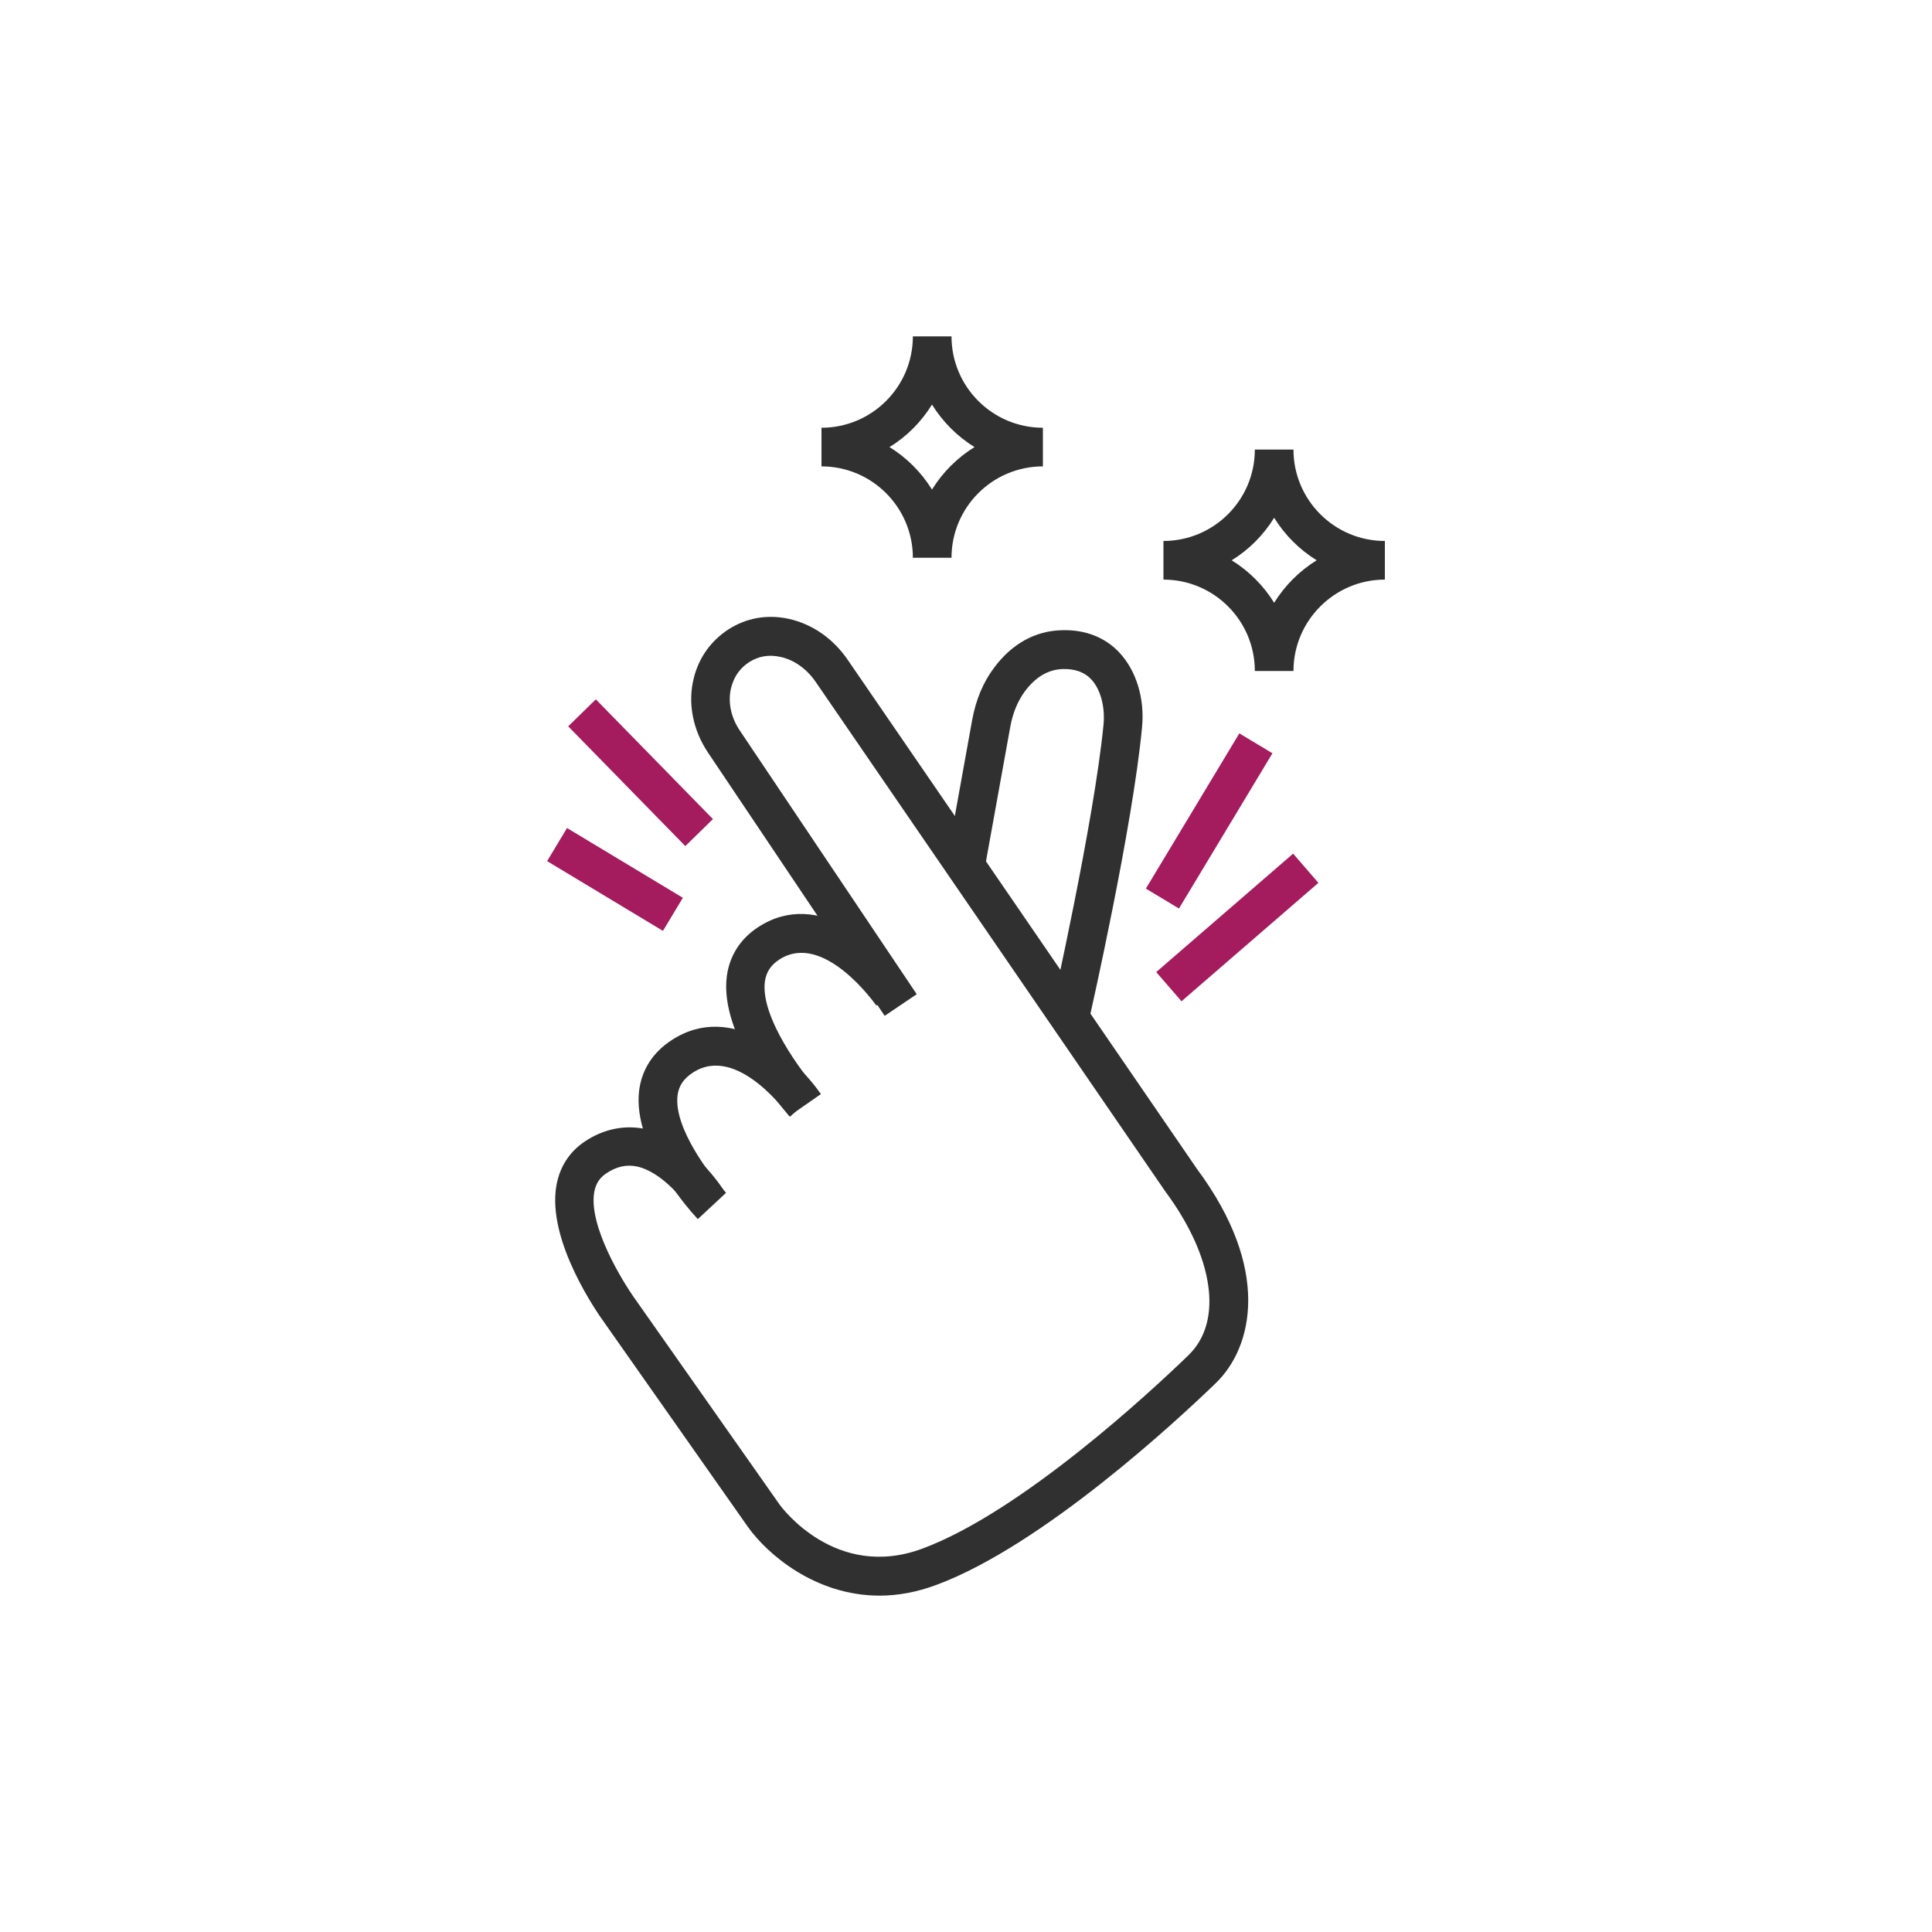
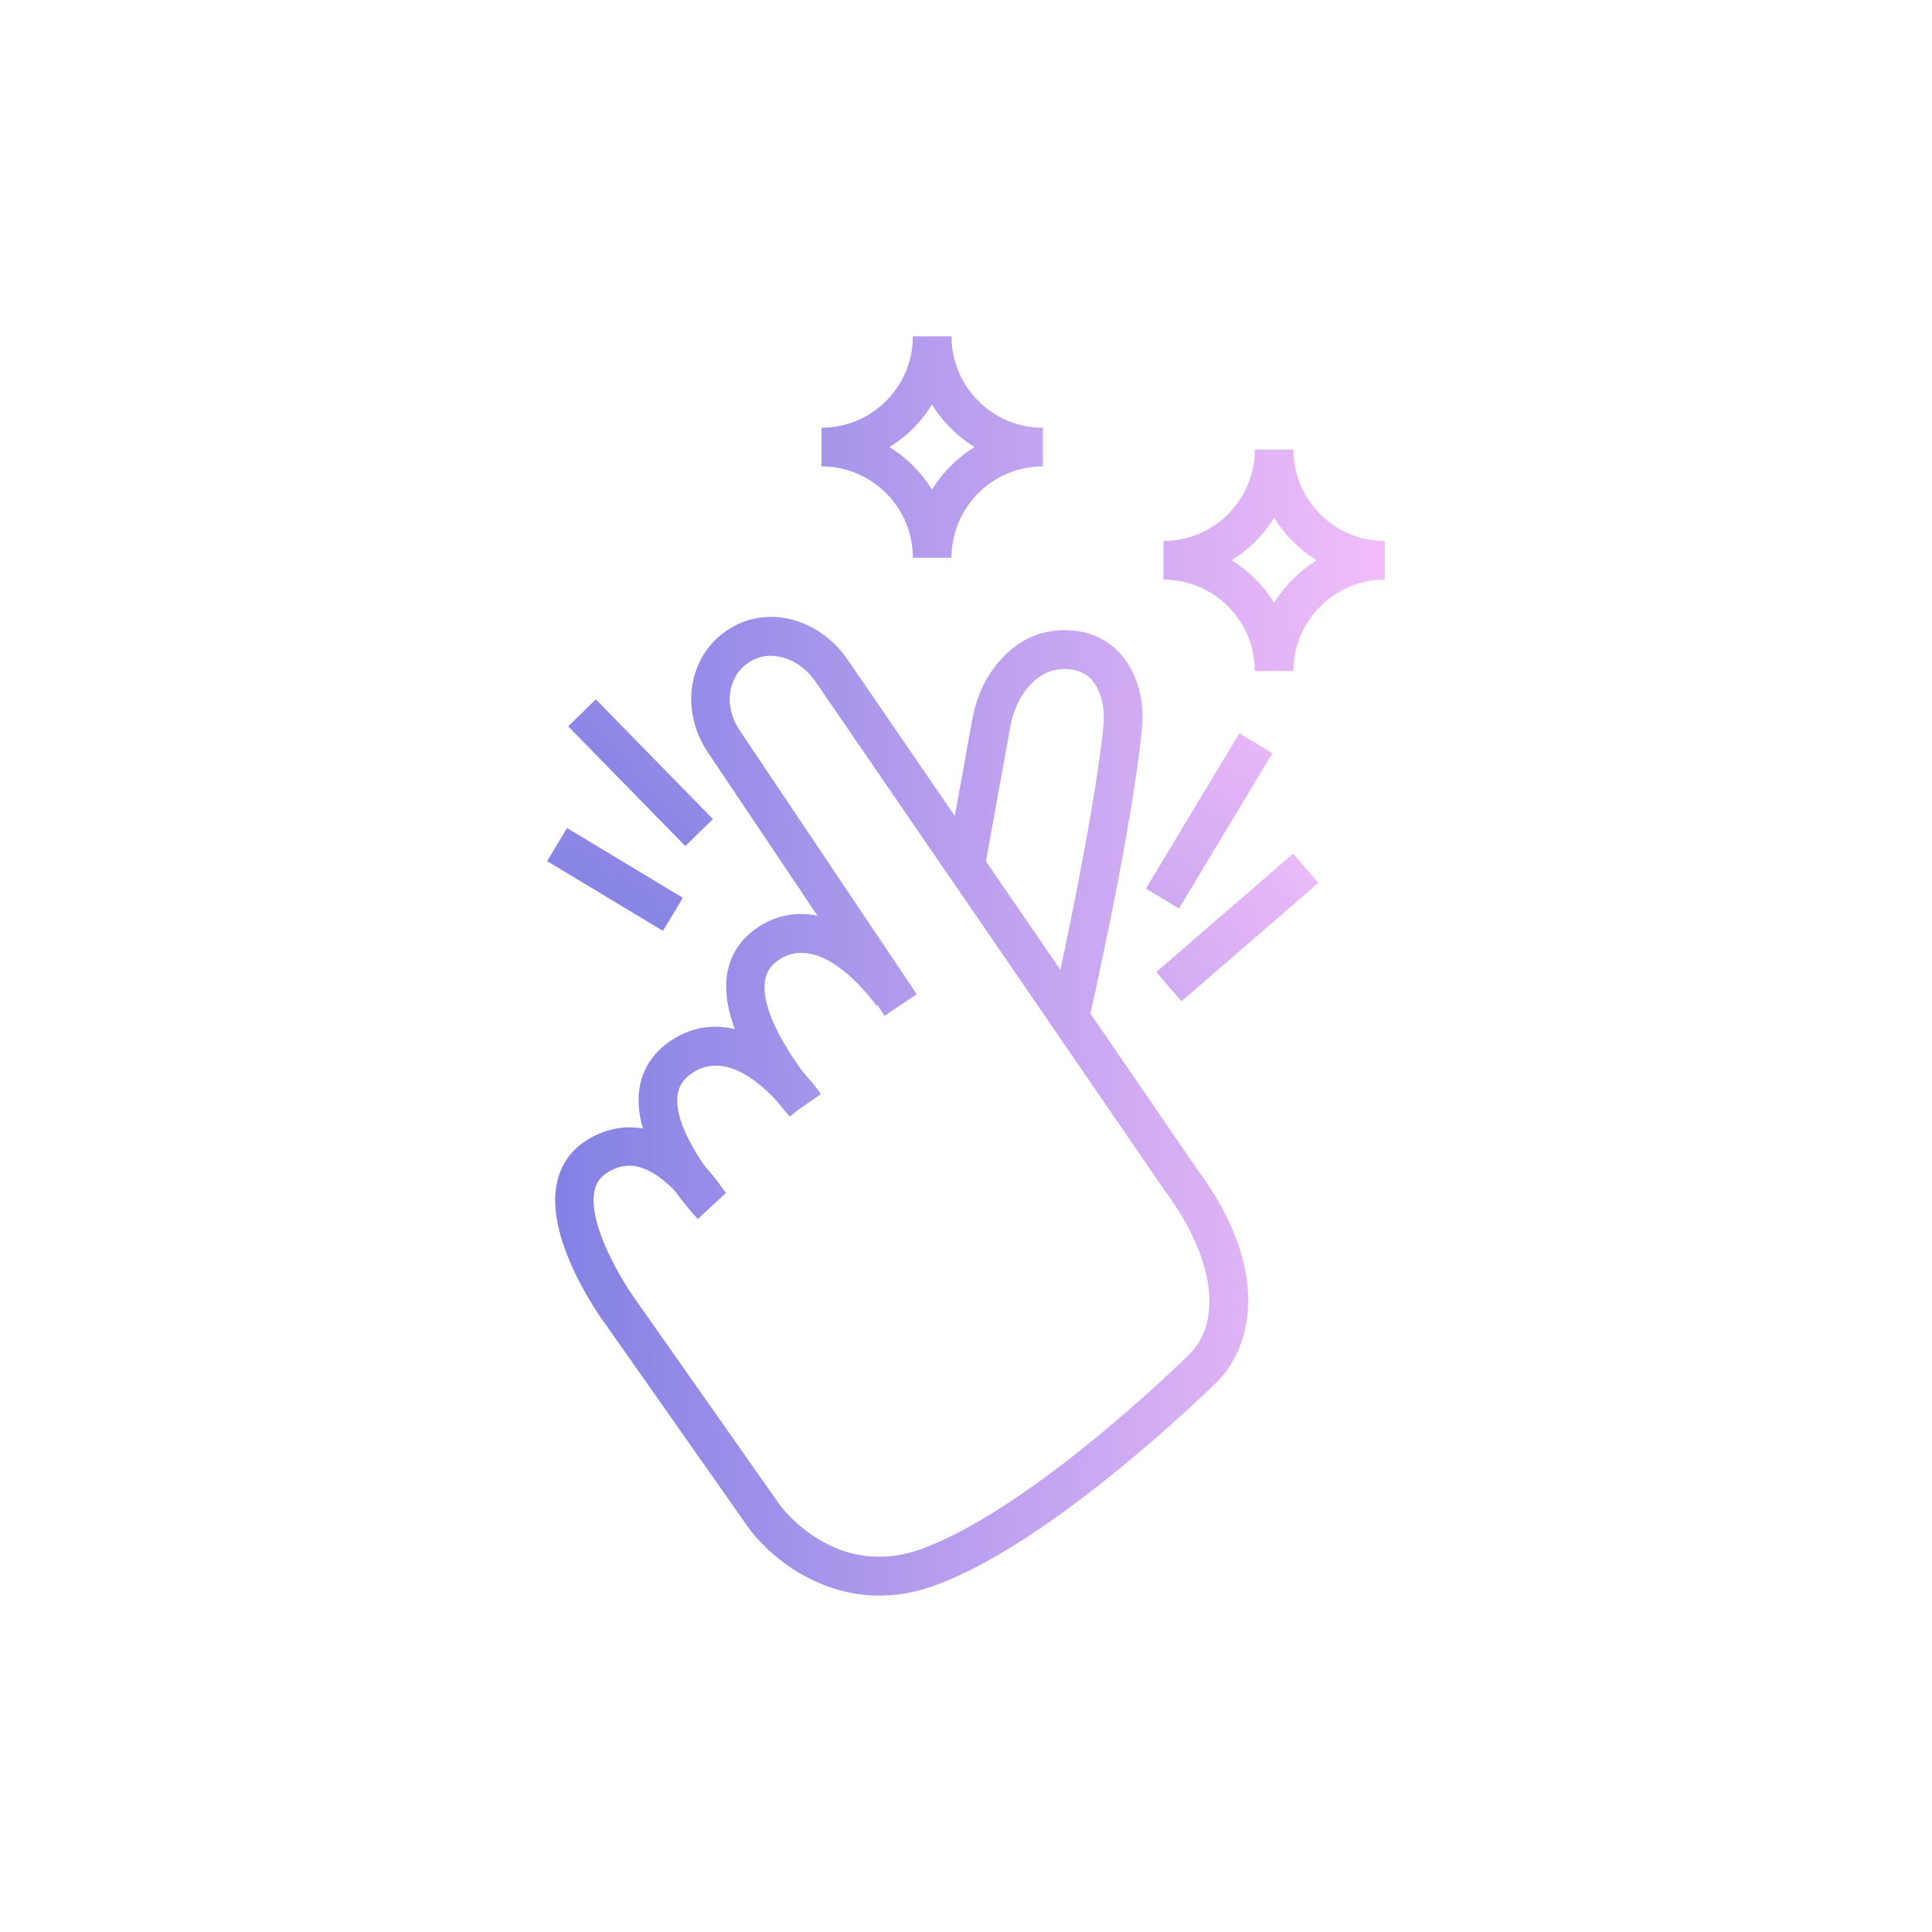
<svg xmlns="http://www.w3.org/2000/svg" xmlns:xlink="http://www.w3.org/1999/xlink" version="1.1" id="Layer_1" x="0px" y="0px" viewBox="0 0 100 100" style="enable-background:new 0 0 100 100;" xml:space="preserve">
  <defs id="defs53">
+     <linearGradient id="linearGradient4825">
+       <stop style="stop-color:#8181e4;stop-opacity:1;" offset="0" id="stop4821" />
+       <stop style="stop-color:#f2bdf9;stop-opacity:1;" offset="1" id="stop4823" />
+     </linearGradient>
    <linearGradient id="linearGradient1646">
      <stop style="stop-color:#8181e4;stop-opacity:1;" offset="0" id="stop1642" />
      <stop style="stop-color:#8181e4;stop-opacity:0;" offset="1" id="stop1644" />
    </linearGradient>
    <linearGradient xlink:href="#linearGradient1646" id="linearGradient1648" x1="49.03" y1="42.704" x2="59.139" y2="42.704" gradientUnits="userSpaceOnUse" />
+     <linearGradient xlink:href="#linearGradient4825" id="linearGradient4827" x1="28.318" y1="50" x2="71.68" y2="50" gradientUnits="userSpaceOnUse" />
  </defs>
  <style type="text/css" id="style2">
	.st0{fill:#610526;}
	.st1{fill:#7A0A37;}
	.st2{fill:#FFA9A9;}
</style>
  <g id="g48">
-     <g id="g8" style="fill:#303030;fill-opacity:1">
-       <g id="g6" style="fill:#303030;fill-opacity:1">
-         <path class="st1" d="M49.25,28.87h-2c0-2.61-2.12-4.73-4.73-4.73v-2c2.61,0,4.73-2.12,4.73-4.73h2c0,2.61,2.12,4.73,4.73,4.73v2     C51.37,24.14,49.25,26.26,49.25,28.87z M46.04,23.14c0.89,0.55,1.65,1.31,2.2,2.2c0.55-0.89,1.31-1.65,2.2-2.2     c-0.89-0.55-1.65-1.31-2.2-2.2C47.69,21.83,46.94,22.59,46.04,23.14z" id="path4" style="fill:#303030;fill-opacity:1" />
+     <g id="g4433" style="fill-opacity:1;fill:url(#linearGradient4827)">
+       <g id="g8" style="fill:url(#linearGradient4827);fill-opacity:1">
+         <g id="g6" style="fill:url(#linearGradient4827);fill-opacity:1">
+           <path class="st1" d="M49.25,28.87h-2c0-2.61-2.12-4.73-4.73-4.73v-2c2.61,0,4.73-2.12,4.73-4.73h2c0,2.61,2.12,4.73,4.73,4.73v2     C51.37,24.14,49.25,26.26,49.25,28.87z M46.04,23.14c0.89,0.55,1.65,1.31,2.2,2.2c0.55-0.89,1.31-1.65,2.2-2.2     c-0.89-0.55-1.65-1.31-2.2-2.2C47.69,21.83,46.94,22.59,46.04,23.14z" id="path4" style="fill:url(#linearGradient4827);fill-opacity:1" />
+         </g>
      </g>
-     </g>
-     <g id="g14" style="fill:#303030;fill-opacity:1">
-       <g id="g12" style="fill:#303030;fill-opacity:1">
-         <path class="st1" d="M66.95,34.73h-2c0-2.61-2.12-4.73-4.73-4.73v-2c2.61,0,4.73-2.12,4.73-4.73h2c0,2.61,2.12,4.73,4.73,4.73v2     C69.08,30,66.95,32.12,66.95,34.73z M63.75,29c0.89,0.55,1.65,1.31,2.2,2.2c0.55-0.89,1.31-1.65,2.2-2.2     c-0.89-0.55-1.65-1.31-2.2-2.2C65.4,27.69,64.65,28.45,63.75,29z" id="path10" style="fill:#303030;fill-opacity:1" />
+       <g id="g14" style="fill:url(#linearGradient4827);fill-opacity:1">
+         <g id="g12" style="fill:url(#linearGradient4827);fill-opacity:1">
+           <path class="st1" d="M66.95,34.73h-2c0-2.61-2.12-4.73-4.73-4.73v-2c2.61,0,4.73-2.12,4.73-4.73h2c0,2.61,2.12,4.73,4.73,4.73v2     C69.08,30,66.95,32.12,66.95,34.73z M63.75,29c0.89,0.55,1.65,1.31,2.2,2.2c0.55-0.89,1.31-1.65,2.2-2.2     c-0.89-0.55-1.65-1.31-2.2-2.2C65.4,27.69,64.65,28.45,63.75,29z" id="path10" style="fill:url(#linearGradient4827);fill-opacity:1" />
+         </g>
      </g>
-     </g>
-     <g id="g18" style="fill:#303030;fill-opacity:1">
-       <path class="st1" d="M36.12,63.1c-0.35-0.37-3.39-3.71-3.04-6.64c0.13-1.08,0.71-1.99,1.68-2.62c3.15-2.06,6.43,0.92,7.73,2.79    l-1.64,1.14c-0.03-0.04-2.67-3.77-4.99-2.25c-0.48,0.31-0.73,0.69-0.79,1.18c-0.21,1.7,1.74,4.21,2.51,5.04L36.12,63.1z" id="path16" style="fill:#303030;fill-opacity:1" />
-     </g>
-     <g id="g22" style="fill:#a51c5e;fill-opacity:1">
-       <path class="st1" d="M45.53,82.59c-3.33,0-5.81-2.14-6.82-3.56l-7.42-10.56c-0.3-0.41-3-4.21-2.49-7.11    c0.17-0.96,0.67-1.74,1.46-2.27c0.98-0.66,2.08-0.88,3.16-0.65c2.4,0.53,4.04,3.16,4.11,3.27l-1.71,1.04l0.85-0.52l-0.85,0.52    c-0.35-0.56-1.54-2.08-2.84-2.37c-0.55-0.12-1.08,0-1.61,0.36c-0.34,0.23-0.53,0.53-0.61,0.95c-0.31,1.75,1.45,4.63,2.15,5.6    l7.43,10.57c0.11,0.16,2.92,3.97,7.42,2.29c5.12-1.91,11.82-8.13,13.75-10c1.81-1.74,1.33-5.08-1.2-8.49L42.23,35.31    c-0.47-0.69-1.13-1.16-1.84-1.31c-0.59-0.13-1.12-0.04-1.61,0.27c-0.48,0.31-0.78,0.74-0.93,1.3c-0.19,0.73-0.03,1.56,0.46,2.27    l9.14,13.62l-1.66,1.12l-9.14-13.62c-0.8-1.19-1.07-2.61-0.73-3.9c0.27-1.05,0.89-1.9,1.78-2.48c0.93-0.6,2.01-0.79,3.12-0.55    c1.22,0.27,2.31,1.02,3.07,2.14l18.07,26.34c3.83,5.16,2.91,9.21,0.96,11.09c-2,1.93-8.96,8.39-14.44,10.43    C47.43,82.42,46.45,82.59,45.53,82.59z" id="path20" style="fill:#303030;fill-opacity:1" />
-     </g>
-     <g id="g26" style="fill:#a51c5e;fill-opacity:1">
-       <path class="st1" d="M40.89,57.8c-0.38-0.42-3.67-4.19-3.27-7.27c0.14-1.06,0.7-1.94,1.62-2.54c3.15-2.06,6.46,1.01,7.77,2.93    l-1.65,1.13c-0.03-0.04-2.72-3.89-5.03-2.38c-0.44,0.29-0.67,0.65-0.74,1.13c-0.24,1.85,1.92,4.72,2.77,5.68L40.89,57.8z" id="path24" style="fill:#303030;fill-opacity:1" />
-     </g>
-     <g id="g30" style="fill:#a51c5e;fill-opacity:1">
-       <rect x="32.16" y="35.66" transform="matrix(0.7149 -0.6992 0.6992 0.7149 -18.5146 34.5884)" class="st2" width="2" height="8.67" id="rect28" style="fill:#a51c5e;fill-opacity:1" />
-     </g>
-     <g id="g34" style="fill:#a51c5e;fill-opacity:1">
-       <rect x="30.83" y="42.02" transform="matrix(0.5159 -0.8566 0.8566 0.5159 -23.5817 49.3022)" class="st2" width="2" height="7" id="rect32" style="fill:#a51c5e;fill-opacity:1" />
-     </g>
-     <g id="g38" style="fill:#a51c5e;fill-opacity:1">
-       <rect x="57.89" y="41.49" transform="matrix(0.5158 -0.8567 0.8567 0.5158 -6.0942 74.1877)" class="st2" width="9.38" height="2" id="rect36" style="fill:#a51c5e;fill-opacity:1" />
-     </g>
-     <g id="g42" style="fill:#a51c5e;fill-opacity:1">
-       <rect x="59.36" y="47" transform="matrix(0.7563 -0.6542 0.6542 0.7563 -15.7957 53.601)" class="st2" width="9.37" height="2" id="rect40" style="fill:#a51c5e;fill-opacity:1" />
-     </g>
-     <g id="g46" style="fill:#303030;fill-opacity:1">
-       <path class="st1" d="M56.37,52.79l-1.95-0.44c0.02-0.1,2.21-9.83,2.7-14.86c0.07-0.68-0.06-1.7-0.63-2.32    c-0.35-0.38-0.86-0.56-1.48-0.54c-0.75,0.02-1.41,0.41-1.96,1.15c-0.37,0.5-0.63,1.12-0.76,1.85L51,44.77l-1.97-0.36l1.29-7.15    c0.19-1.03,0.56-1.93,1.12-2.68c0.92-1.25,2.14-1.93,3.52-1.96c1.21-0.04,2.25,0.37,2.99,1.17c0.87,0.94,1.31,2.38,1.16,3.87    C58.62,42.84,56.46,52.38,56.37,52.79z" id="path44" style="fill:#303030;fill-opacity:1" />
+       <g id="g18" style="fill:url(#linearGradient4827);fill-opacity:1">
+         <path class="st1" d="M36.12,63.1c-0.35-0.37-3.39-3.71-3.04-6.64c0.13-1.08,0.71-1.99,1.68-2.62c3.15-2.06,6.43,0.92,7.73,2.79    l-1.64,1.14c-0.03-0.04-2.67-3.77-4.99-2.25c-0.48,0.31-0.73,0.69-0.79,1.18c-0.21,1.7,1.74,4.21,2.51,5.04L36.12,63.1z" id="path16" style="fill:url(#linearGradient4827);fill-opacity:1" />
+       </g>
+       <g id="g22" style="fill:url(#linearGradient4827);fill-opacity:1">
+         <path class="st1" d="M45.53,82.59c-3.33,0-5.81-2.14-6.82-3.56l-7.42-10.56c-0.3-0.41-3-4.21-2.49-7.11    c0.17-0.96,0.67-1.74,1.46-2.27c0.98-0.66,2.08-0.88,3.16-0.65c2.4,0.53,4.04,3.16,4.11,3.27l-1.71,1.04l0.85-0.52l-0.85,0.52    c-0.35-0.56-1.54-2.08-2.84-2.37c-0.55-0.12-1.08,0-1.61,0.36c-0.34,0.23-0.53,0.53-0.61,0.95c-0.31,1.75,1.45,4.63,2.15,5.6    l7.43,10.57c0.11,0.16,2.92,3.97,7.42,2.29c5.12-1.91,11.82-8.13,13.75-10c1.81-1.74,1.33-5.08-1.2-8.49L42.23,35.31    c-0.47-0.69-1.13-1.16-1.84-1.31c-0.59-0.13-1.12-0.04-1.61,0.27c-0.48,0.31-0.78,0.74-0.93,1.3c-0.19,0.73-0.03,1.56,0.46,2.27    l9.14,13.62l-1.66,1.12l-9.14-13.62c-0.8-1.19-1.07-2.61-0.73-3.9c0.27-1.05,0.89-1.9,1.78-2.48c0.93-0.6,2.01-0.79,3.12-0.55    c1.22,0.27,2.31,1.02,3.07,2.14l18.07,26.34c3.83,5.16,2.91,9.21,0.96,11.09c-2,1.93-8.96,8.39-14.44,10.43    C47.43,82.42,46.45,82.59,45.53,82.59z" id="path20" style="fill:url(#linearGradient4827);fill-opacity:1" />
+       </g>
+       <g id="g26" style="fill:url(#linearGradient4827);fill-opacity:1">
+         <path class="st1" d="M40.89,57.8c-0.38-0.42-3.67-4.19-3.27-7.27c0.14-1.06,0.7-1.94,1.62-2.54c3.15-2.06,6.46,1.01,7.77,2.93    l-1.65,1.13c-0.03-0.04-2.72-3.89-5.03-2.38c-0.44,0.29-0.67,0.65-0.74,1.13c-0.24,1.85,1.92,4.72,2.77,5.68L40.89,57.8z" id="path24" style="fill:url(#linearGradient4827);fill-opacity:1" />
+       </g>
+       <g id="g30" style="fill:url(#linearGradient4827);fill-opacity:1">
+         <rect x="32.16" y="35.66" transform="matrix(0.7149 -0.6992 0.6992 0.7149 -18.5146 34.5884)" class="st2" width="2" height="8.67" id="rect28" style="fill:url(#linearGradient4827);fill-opacity:1" />
+       </g>
+       <g id="g34" style="fill:url(#linearGradient4827);fill-opacity:1">
+         <rect x="30.83" y="42.02" transform="matrix(0.5159 -0.8566 0.8566 0.5159 -23.5817 49.3022)" class="st2" width="2" height="7" id="rect32" style="fill:url(#linearGradient4827);fill-opacity:1" />
+       </g>
+       <g id="g38" style="fill:url(#linearGradient4827);fill-opacity:1">
+         <rect x="57.89" y="41.49" transform="matrix(0.5158 -0.8567 0.8567 0.5158 -6.0942 74.1877)" class="st2" width="9.38" height="2" id="rect36" style="fill:url(#linearGradient4827);fill-opacity:1" />
+       </g>
+       <g id="g42" style="fill:url(#linearGradient4827);fill-opacity:1">
+         <rect x="59.36" y="47" transform="matrix(0.7563 -0.6542 0.6542 0.7563 -15.7957 53.601)" class="st2" width="9.37" height="2" id="rect40" style="fill:url(#linearGradient4827);fill-opacity:1" />
+       </g>
+       <g id="g46" style="fill:url(#linearGradient4827);fill-opacity:1">
+         <path class="st1" d="M56.37,52.79l-1.95-0.44c0.02-0.1,2.21-9.83,2.7-14.86c0.07-0.68-0.06-1.7-0.63-2.32    c-0.35-0.38-0.86-0.56-1.48-0.54c-0.75,0.02-1.41,0.41-1.96,1.15c-0.37,0.5-0.63,1.12-0.76,1.85L51,44.77l-1.97-0.36l1.29-7.15    c0.19-1.03,0.56-1.93,1.12-2.68c0.92-1.25,2.14-1.93,3.52-1.96c1.21-0.04,2.25,0.37,2.99,1.17c0.87,0.94,1.31,2.38,1.16,3.87    C58.62,42.84,56.46,52.38,56.37,52.79z" id="path44" style="fill:url(#linearGradient4827);fill-opacity:1" />
+       </g>
    </g>
  </g>
</svg>
